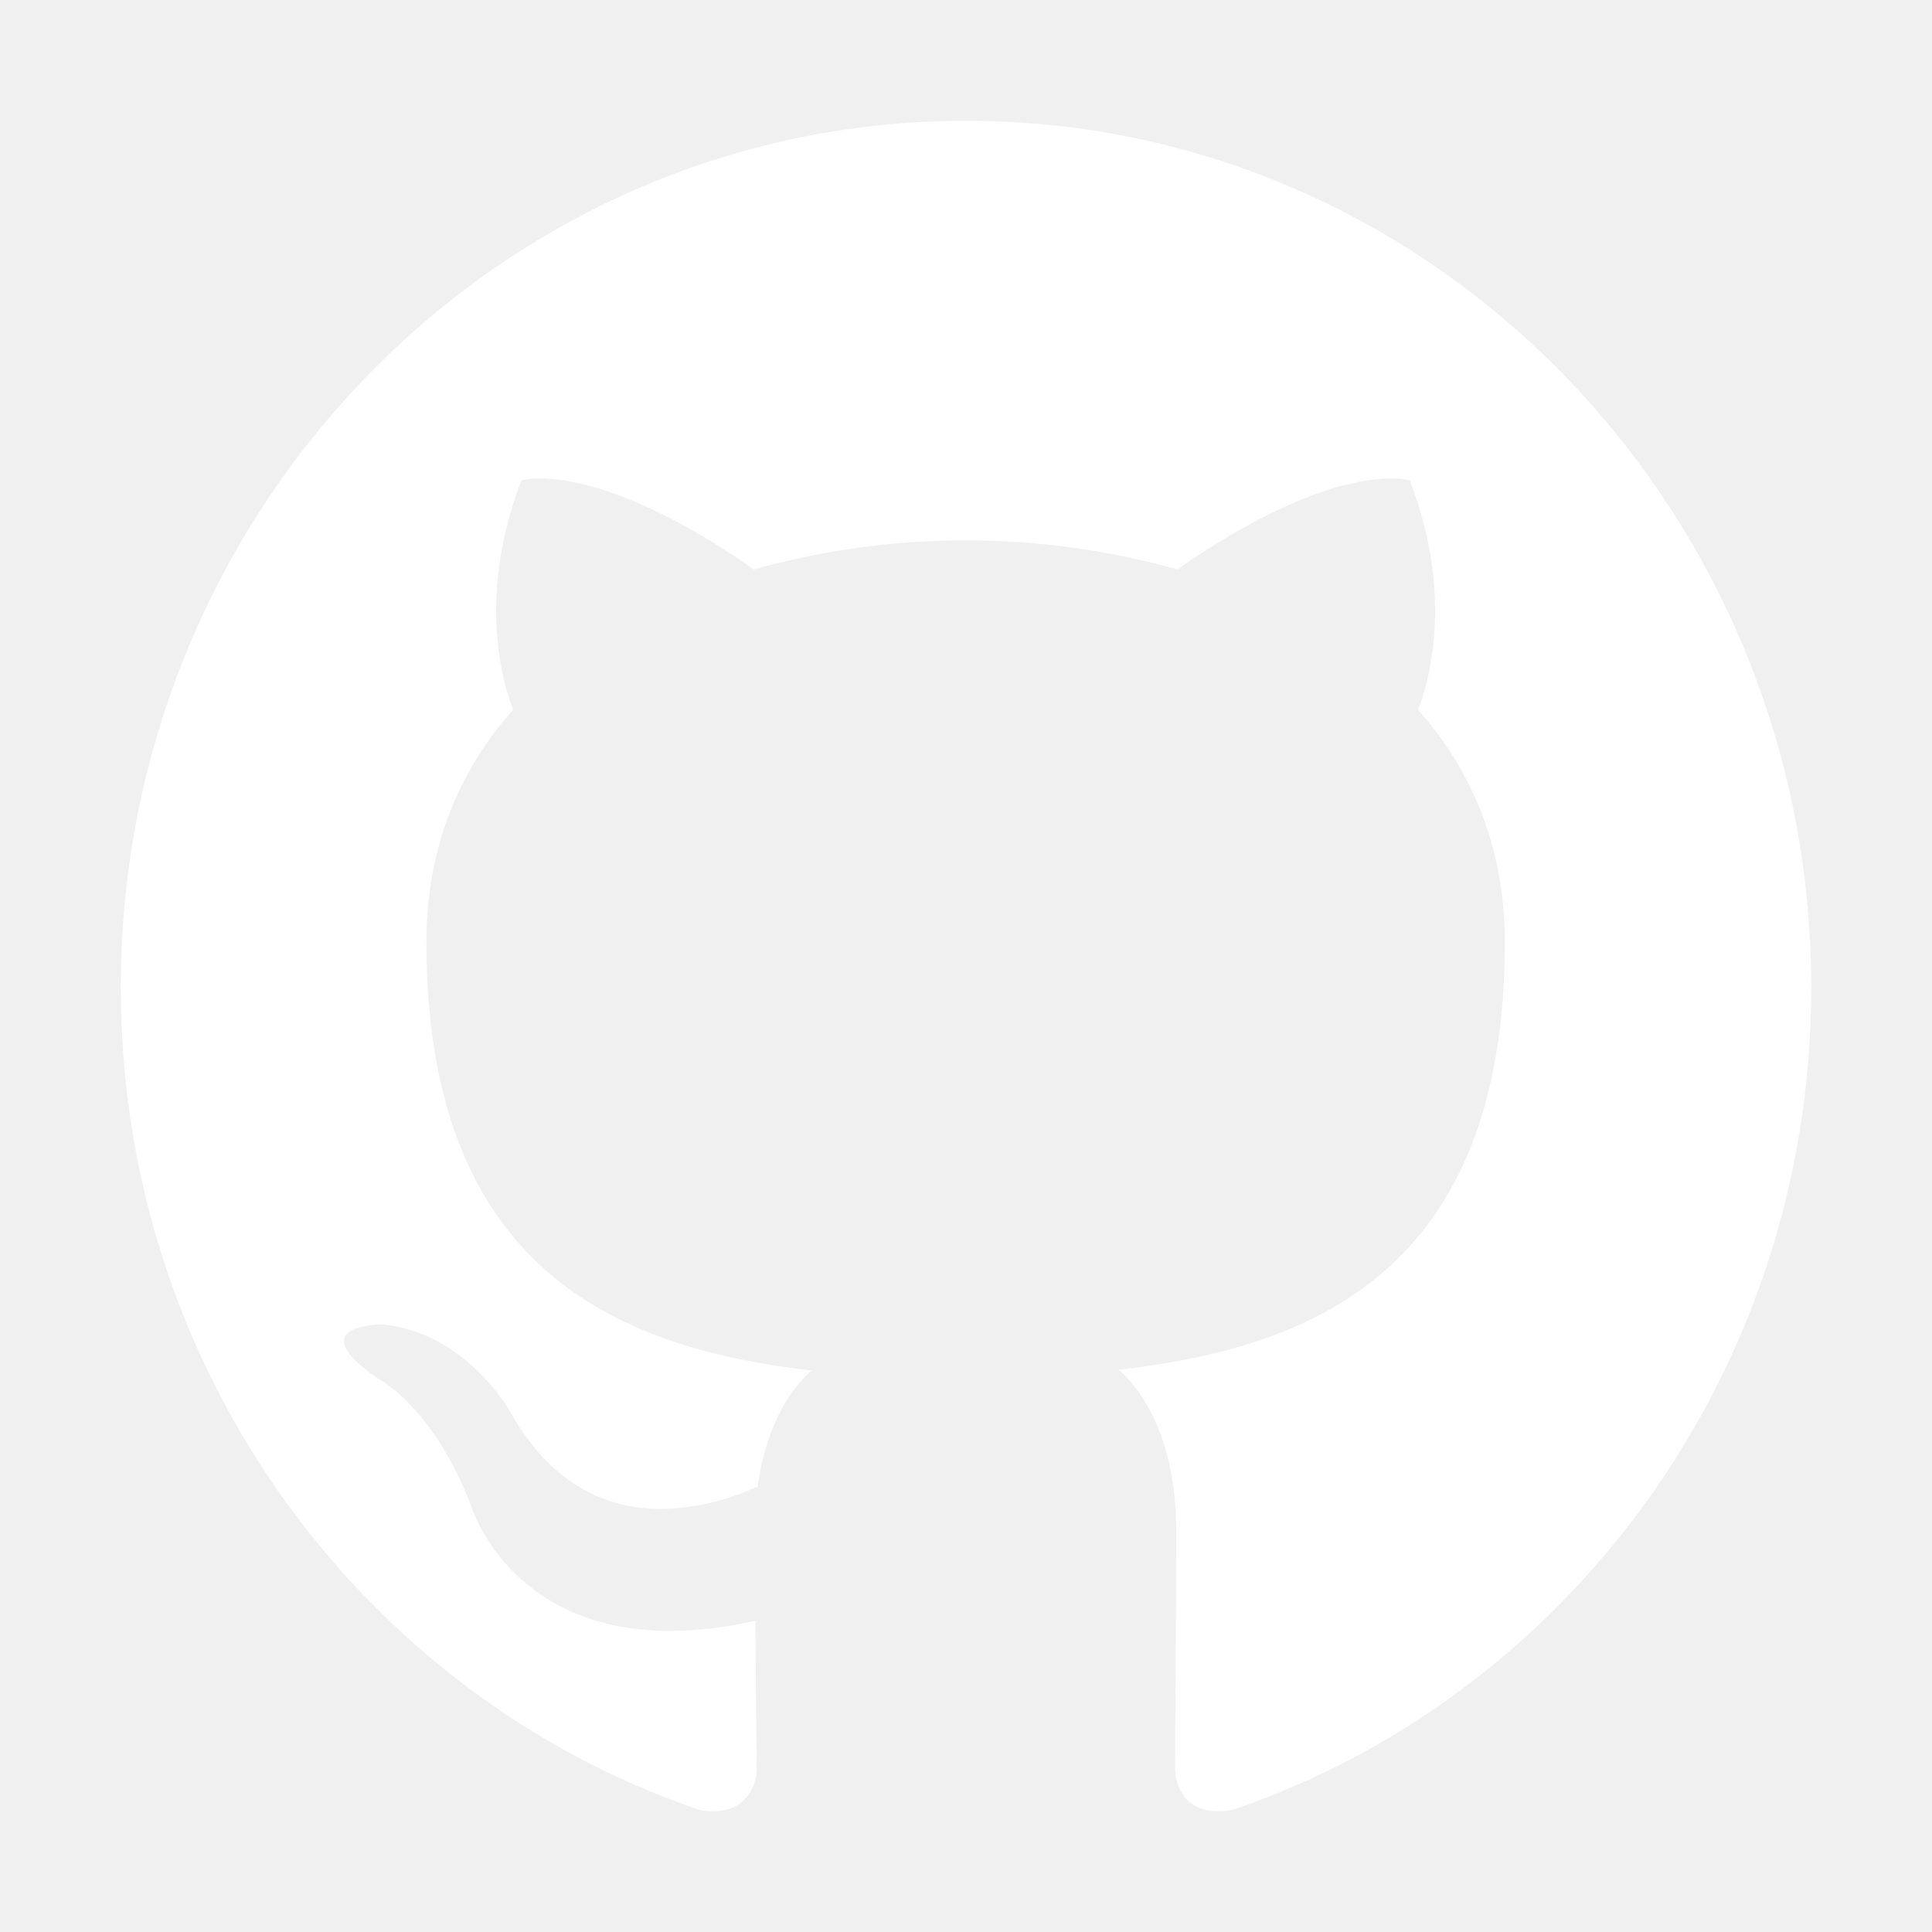
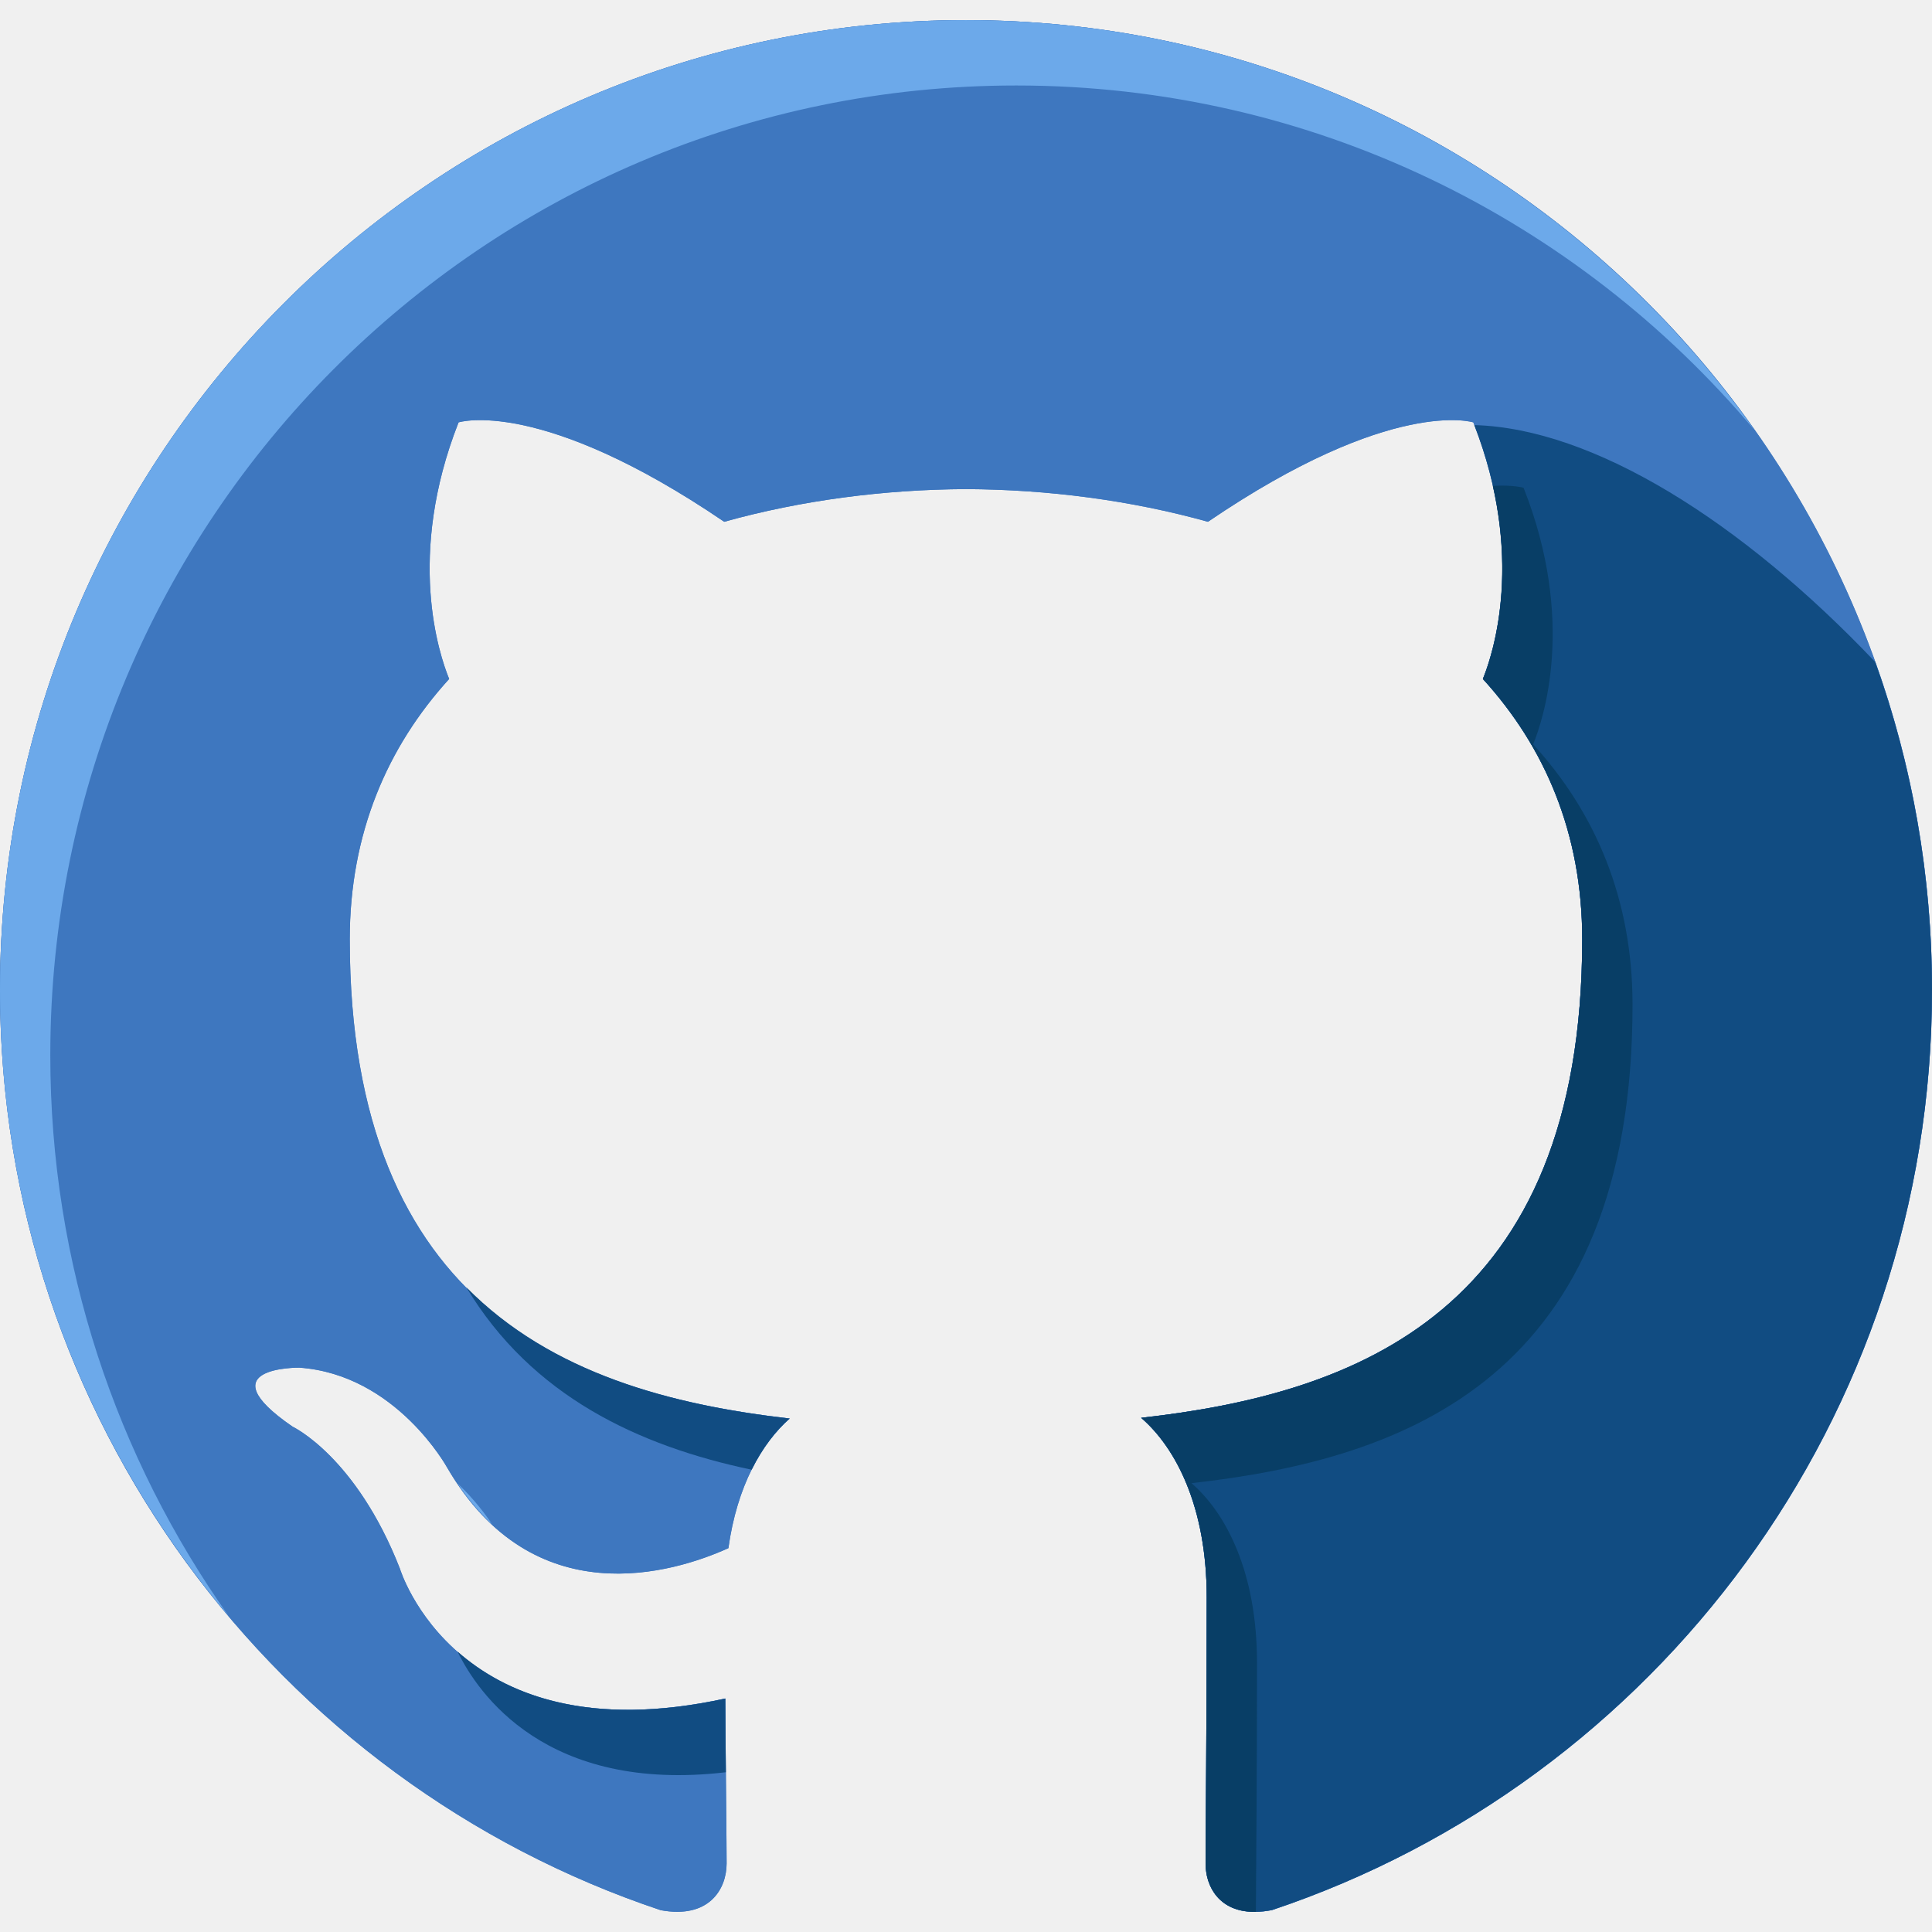
- <svg xmlns="http://www.w3.org/2000/svg" class="ionicon" viewBox="0 0 512 512" fill="#fff">
-   <path d="M256 32C132.3 32 32 134.9 32 261.7c0 101.5 64.2 187.5 153.2 217.9a17.56 17.56 0 003.8.4c8.3 0 11.5-6.1 11.5-11.4 0-5.5-.2-19.9-.3-39.1a102.4 102.4 0 01-22.6 2.7c-43.1 0-52.9-33.5-52.9-33.5-10.2-26.5-24.9-33.6-24.9-33.6-19.5-13.7-.1-14.1 1.4-14.1h.1c22.5 2 34.3 23.8 34.3 23.8 11.2 19.6 26.2 25.1 39.6 25.1a63 63 0 0025.6-6c2-14.8 7.8-24.9 14.2-30.7-49.7-5.8-102-25.5-102-113.5 0-25.1 8.7-45.6 23-61.6-2.3-5.8-10-29.2 2.2-60.8a18.64 18.64 0 015-.5c8.1 0 26.4 3.1 56.6 24.1a208.21 208.21 0 01112.2 0c30.2-21 48.5-24.1 56.6-24.1a18.64 18.64 0 015 .5c12.2 31.6 4.5 55 2.2 60.8 14.3 16.1 23 36.6 23 61.6 0 88.2-52.4 107.6-102.3 113.3 8 7.1 15.2 21.1 15.2 42.5 0 30.7-.3 55.5-.3 63 0 5.4 3.1 11.5 11.4 11.5a19.35 19.35 0 004-.4C415.9 449.2 480 363.1 480 261.7 480 134.9 379.7 32 256 32z" />
+ <svg xmlns="http://www.w3.org/2000/svg" height="800px" width="800px" version="1.1" id="Layer_1" viewBox="0 0 496 496" xml:space="preserve">
+   <path id="SVGCleanerId_0" style="fill:#3E77BF;" d="M247.992,5.163C111.048,5.163,0,116.627,0,254.163  c0,109.992,71.048,203.32,169.632,236.24c12.392,2.296,16.912-5.392,16.912-12c0-5.904-0.216-21.56-0.336-42.344  c-69,15.064-83.552-33.376-83.552-33.376c-11.264-28.768-27.52-36.408-27.52-36.408c-22.528-15.456,1.696-15.16,1.696-15.16  c24.88,1.752,37.976,25.672,37.976,25.672c22.144,38.048,58.064,27.048,72.192,20.672c2.232-16.08,8.656-27.064,15.736-33.28  c-55.056-6.296-112.944-27.64-112.944-123.04c0-27.176,9.656-49.408,25.52-66.832c-2.568-6.296-11.072-31.6,2.416-65.872  c0,0,20.832-6.688,68.2,25.52c19.784-5.52,41-8.28,62.096-8.392c21.048,0.112,42.28,2.864,62.096,8.392  c47.328-32.208,68.128-25.52,68.128-25.52c13.52,34.272,5.016,59.576,2.456,65.872c15.904,17.424,25.504,39.648,25.504,66.832  c0,95.64-57.984,116.68-113.232,122.856c8.904,7.688,16.832,22.872,16.832,46.112c0,33.296-0.296,60.128-0.296,68.296  c0,6.672,4.472,14.424,17.048,11.968C425.016,457.387,496,364.123,496,254.163C496,116.627,384.952,5.163,247.992,5.163z" />
+   <g>
+     <path id="SVGCleanerId_0_1_" style="fill:#3E77BF;" d="M247.992,5.163C111.048,5.163,0,116.627,0,254.163   c0,109.992,71.048,203.32,169.632,236.24c12.392,2.296,16.912-5.392,16.912-12c0-5.904-0.216-21.56-0.336-42.344   c-69,15.064-83.552-33.376-83.552-33.376c-11.264-28.768-27.52-36.408-27.52-36.408c-22.528-15.456,1.696-15.16,1.696-15.16   c24.88,1.752,37.976,25.672,37.976,25.672c22.144,38.048,58.064,27.048,72.192,20.672c2.232-16.08,8.656-27.064,15.736-33.28   c-55.056-6.296-112.944-27.64-112.944-123.04c0-27.176,9.656-49.408,25.52-66.832c-2.568-6.296-11.072-31.6,2.416-65.872   c0,0,20.832-6.688,68.2,25.52c19.784-5.52,41-8.28,62.096-8.392c21.048,0.112,42.28,2.864,62.096,8.392   c47.328-32.208,68.128-25.52,68.128-25.52c13.52,34.272,5.016,59.576,2.456,65.872c15.904,17.424,25.504,39.648,25.504,66.832   c0,95.64-57.984,116.68-113.232,122.856c8.904,7.688,16.832,22.872,16.832,46.112c0,33.296-0.296,60.128-0.296,68.296   c0,6.672,4.472,14.424,17.048,11.968C425.016,457.387,496,364.123,496,254.163C496,116.627,384.952,5.163,247.992,5.163z" />
+   </g>
+   <g>
+     <path style="fill:#114C82;" d="M378.496,109.131c13.128,33.904,4.752,58.928,2.2,65.176c15.904,17.424,25.504,39.648,25.504,66.832   c0,95.64-57.984,116.68-113.232,122.856c8.904,7.688,16.832,22.872,16.832,46.112c0,33.296-0.296,60.128-0.296,68.296   c0,6.672,4.472,14.424,17.048,11.968C425.016,457.387,496,364.123,496,254.163c0-29.56-5.152-57.896-14.568-84.2   C447.24,133.963,409.184,109.987,378.496,109.131z" />
+     <path style="fill:#114C82;" d="M192.976,377.323c2.784-5.616,6.184-9.984,9.76-13.144c-30.176-3.456-61.168-11.512-83.048-33.744   C136.52,358.451,163.928,371.195,192.976,377.323z" />
+   </g>
+   <path style="fill:#6CA9EA;" d="M12.912,270.947c0-137.536,111.048-249,247.992-249c76.04,0,144.056,34.392,189.536,88.488  C405.52,46.755,331.616,5.163,247.992,5.163C111.048,5.163,0,116.627,0,254.163c0,61.32,22.12,117.424,58.752,160.792  C29.944,374.291,12.912,324.643,12.912,270.947z" />
+   <path style="fill:#083E66;" d="M322.712,426.899c0-23.232-7.928-38.44-16.832-46.128c55.248-6.16,113.24-27.216,113.24-122.848  c0-27.184-9.6-49.4-25.52-66.824c2.576-6.296,11.096-31.608-2.456-65.872c0,0-2.576-0.792-7.896-0.488  c5.808,25.84-0.416,44.32-2.552,49.568c15.904,17.424,25.504,39.648,25.504,66.832c0,95.64-57.984,116.68-113.232,122.856  c8.904,7.688,16.832,22.872,16.832,46.112c0,33.296-0.296,60.128-0.296,68.296c0,5.872,3.496,12.568,12.92,12.408  C322.488,479.555,322.712,455.659,322.712,426.899z" />
+   <path style="fill:#114C82;" d="M117.464,423.995c5.208,10.72,22.712,36.4,68.888,30.992c-0.064-5.648-0.112-11.976-0.144-18.928  C150.584,443.835,129.552,434.667,117.464,423.995z" />
+   <path style="fill:#6CA9EA;" d="M126.368,391.387c-1.592-2.4-4.576-6.472-8.904-10.544  C120.272,385.011,123.256,388.507,126.368,391.387z" />
</svg>
